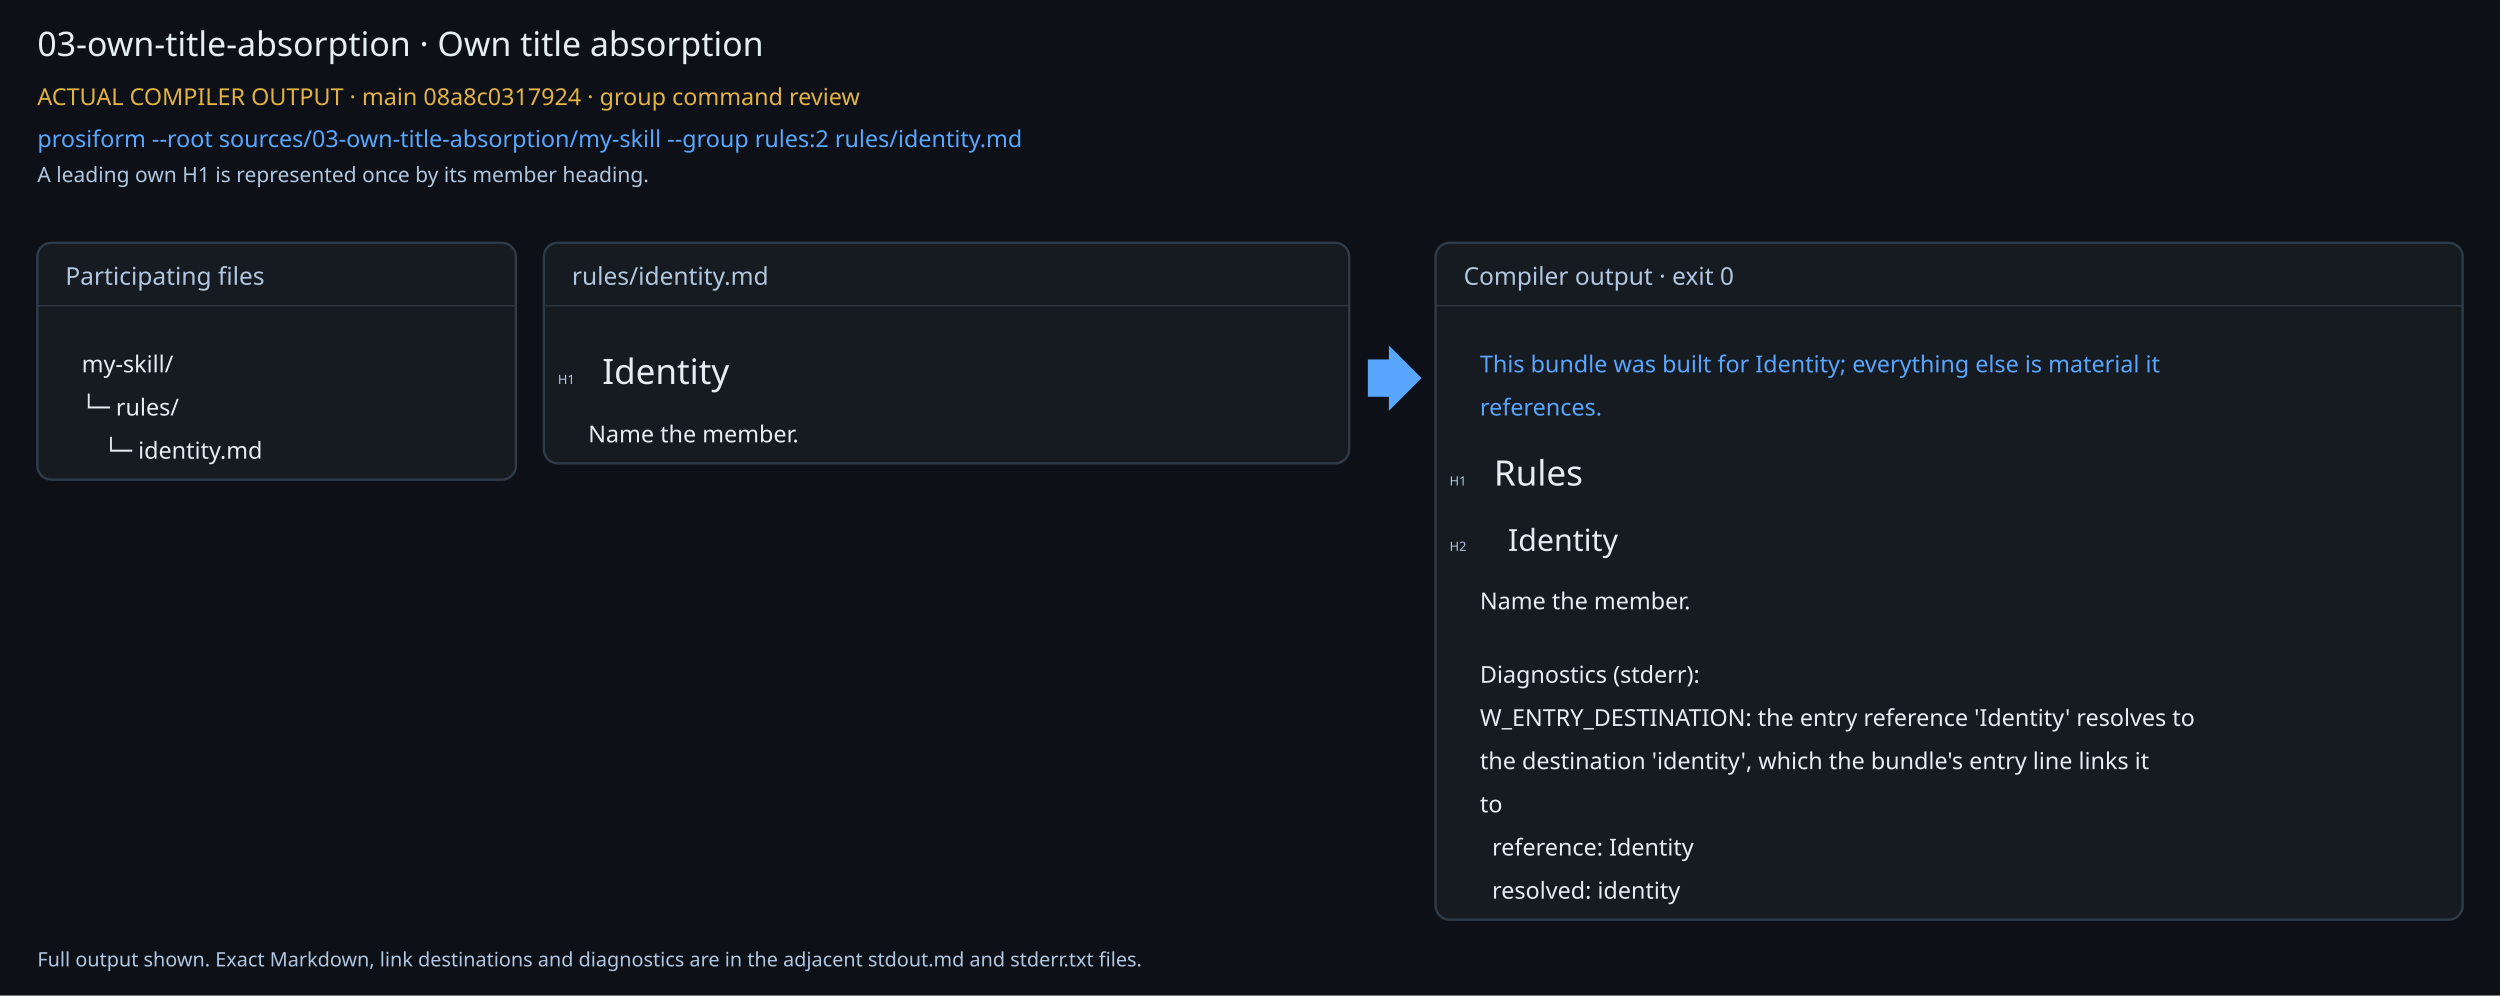
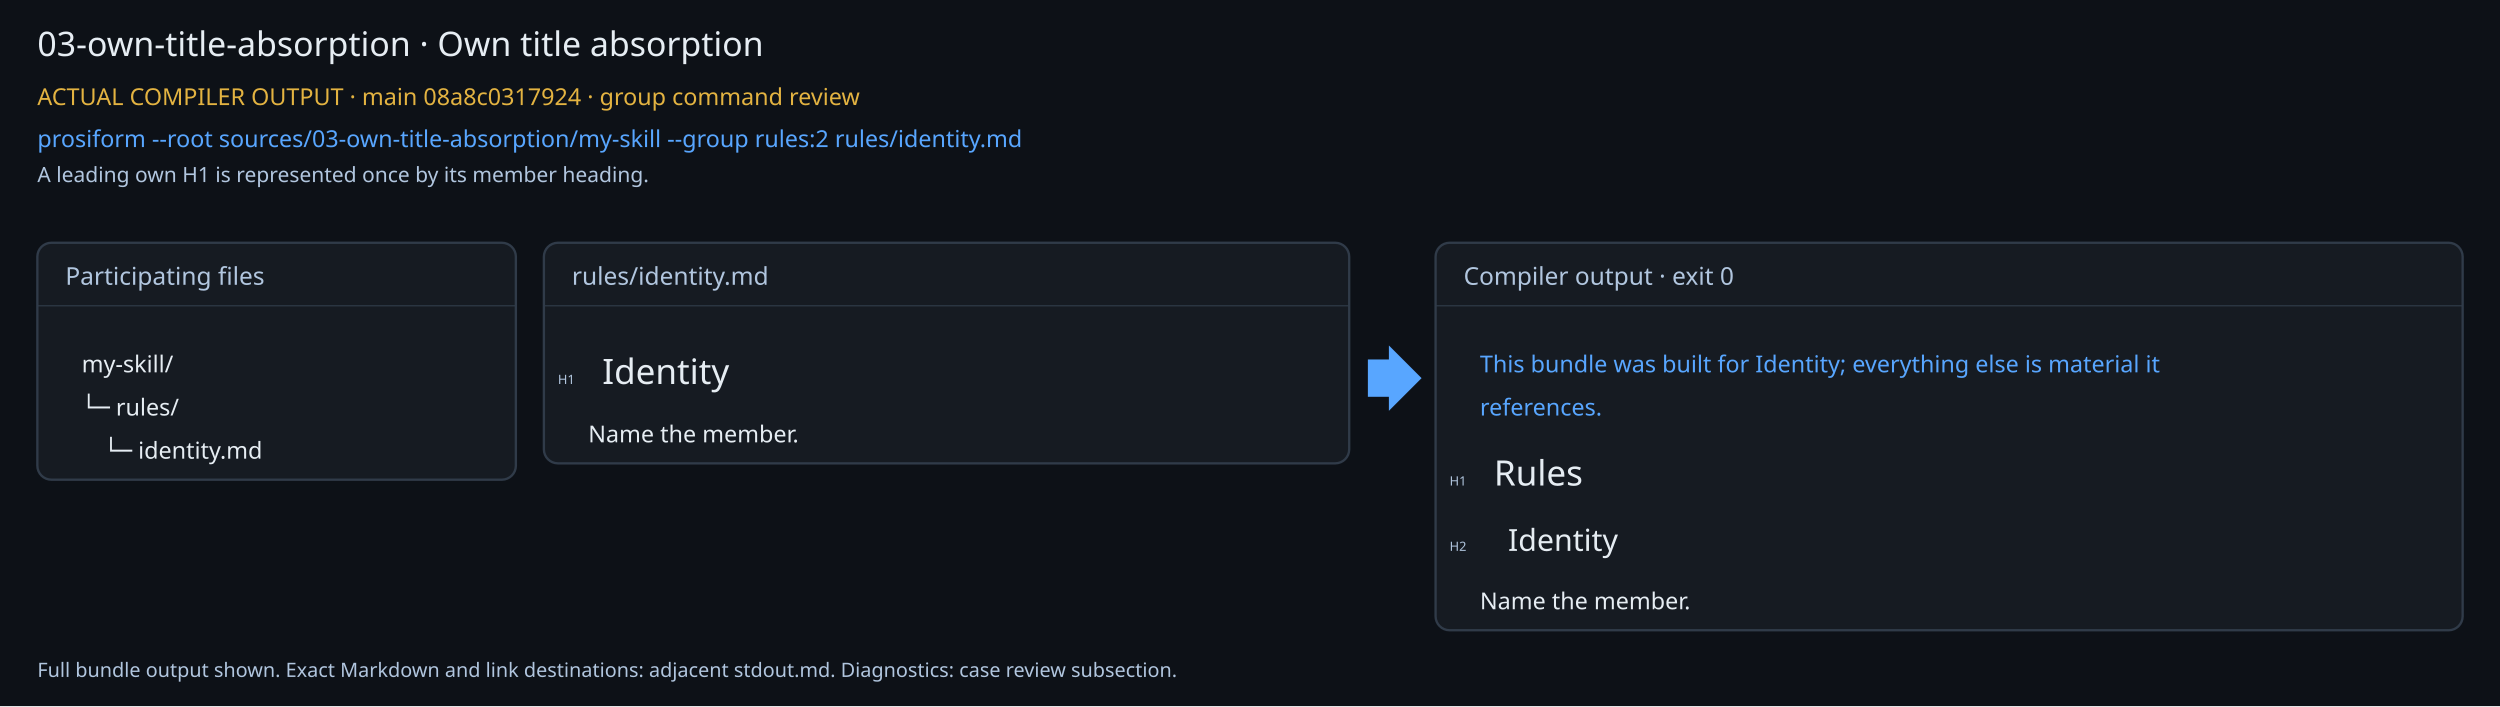
- <svg xmlns="http://www.w3.org/2000/svg" width="2142" height="853" viewBox="0 0 2142 853" role="img" aria-labelledby="title desc">
-   <rect width="2142" height="853" fill="#0d1117" />
+ <svg xmlns="http://www.w3.org/2000/svg" width="2142" height="605" viewBox="0 0 2142 605" role="img" aria-labelledby="title desc">
+   <rect width="2142" height="605" fill="#0d1117" />
  <g font-family="IBM Plex Mono" xml:space="preserve">
    <text x="32" y="48" font-size="29" fill="#e6edf3" font-weight="400">03-own-title-absorption · Own title absorption</text>
    <text x="32" y="90" font-size="20" fill="#e3b341" font-weight="400">ACTUAL COMPILER OUTPUT · main 08a8c0317924 · group command review</text>
    <text x="32" y="126" font-size="20" fill="#58a6ff" font-weight="400">prosiform --root sources/03-own-title-absorption/my-skill --group rules:2 rules/identity.md</text>
    <text x="32" y="156" font-size="18" fill="#b1c6df" font-weight="400">A leading own H1 is represented once by its member heading.</text>
    <rect x="32" y="208" width="410" height="203" rx="12" fill="#161b22" stroke="#303b49" stroke-width="2" />
    <text x="56" y="244" font-size="21" fill="#b1c6df" font-weight="400">Participating files</text>
    <path d="M32 262 H442" stroke="#303b49" />
    <text x="70" y="319" font-size="20" fill="#e6edf3" font-weight="400">my-skill/</text>
    <text x="70" y="356" font-size="20" fill="#e6edf3" font-weight="400">└─ rules/</text>
    <text x="70" y="393" font-size="20" fill="#e6edf3" font-weight="400">   └─ identity.md</text>
    <rect x="466" y="208" width="690" height="189" rx="12" fill="#161b22" stroke="#303b49" stroke-width="2" />
    <text x="490" y="244" font-size="21" fill="#b1c6df" font-weight="400">rules/identity.md</text>
    <path d="M466 262 H1156" stroke="#303b49" />
    <text x="478" y="329" font-size="11" fill="#b1c6df" font-weight="400">H1</text>
    <text x="516" y="329" font-size="30" fill="#e6edf3" font-weight="500">Identity</text>
    <text x="504" y="379" font-size="20" fill="#e6edf3" font-weight="400">Name the member.</text>
-     <rect x="1230" y="208" width="880" height="580" rx="12" fill="#161b22" stroke="#303b49" stroke-width="2" />
+     <rect x="1230" y="208" width="880" height="332" rx="12" fill="#161b22" stroke="#303b49" stroke-width="2" />
    <text x="1254" y="244" font-size="21" fill="#b1c6df" font-weight="400">Compiler output · exit 0</text>
    <path d="M1230 262 H2110" stroke="#303b49" />
    <text x="1268" y="319" font-size="20" fill="#58a6ff" font-weight="400">This bundle was built for Identity; everything else is material it</text>
    <text x="1268" y="356" font-size="20" fill="#58a6ff" font-weight="400">references.</text>
    <text x="1242" y="416" font-size="11" fill="#b1c6df" font-weight="400">H1</text>
    <text x="1280" y="416" font-size="30" fill="#e6edf3" font-weight="500">Rules</text>
    <text x="1242" y="472" font-size="11" fill="#b1c6df" font-weight="400">H2</text>
    <text x="1292" y="472" font-size="26" fill="#e6edf3" font-weight="500">Identity</text>
    <text x="1268" y="522" font-size="20" fill="#e6edf3" font-weight="400">Name the member.</text>
-     <text x="1268" y="585" font-size="20" fill="#e6edf3" font-weight="400">Diagnostics (stderr):</text>
-     <text x="1268" y="622" font-size="20" fill="#e6edf3" font-weight="400">W_ENTRY_DESTINATION: the entry reference 'Identity' resolves to</text>
-     <text x="1268" y="659" font-size="20" fill="#e6edf3" font-weight="400">the destination 'identity', which the bundle's entry line links it</text>
-     <text x="1268" y="696" font-size="20" fill="#e6edf3" font-weight="400">to</text>
-     <text x="1268" y="733" font-size="20" fill="#e6edf3" font-weight="400">  reference: Identity</text>
-     <text x="1268" y="770" font-size="20" fill="#e6edf3" font-weight="400">  resolved: identity</text>
    <path d="M1172 308 H1190 V296 L1218 324 L1190 352 V340 H1172Z" fill="#58a6ff" />
-     <text x="32" y="828" font-size="17" fill="#b1c6df" font-weight="400">Full output shown. Exact Markdown, link destinations and diagnostics are in the adjacent stdout.md and stderr.txt files.</text>
+     <text x="32" y="580" font-size="17" fill="#b1c6df" font-weight="400">Full bundle output shown. Exact Markdown and link destinations: adjacent stdout.md. Diagnostics: case review subsection.</text>
  </g>
</svg>
